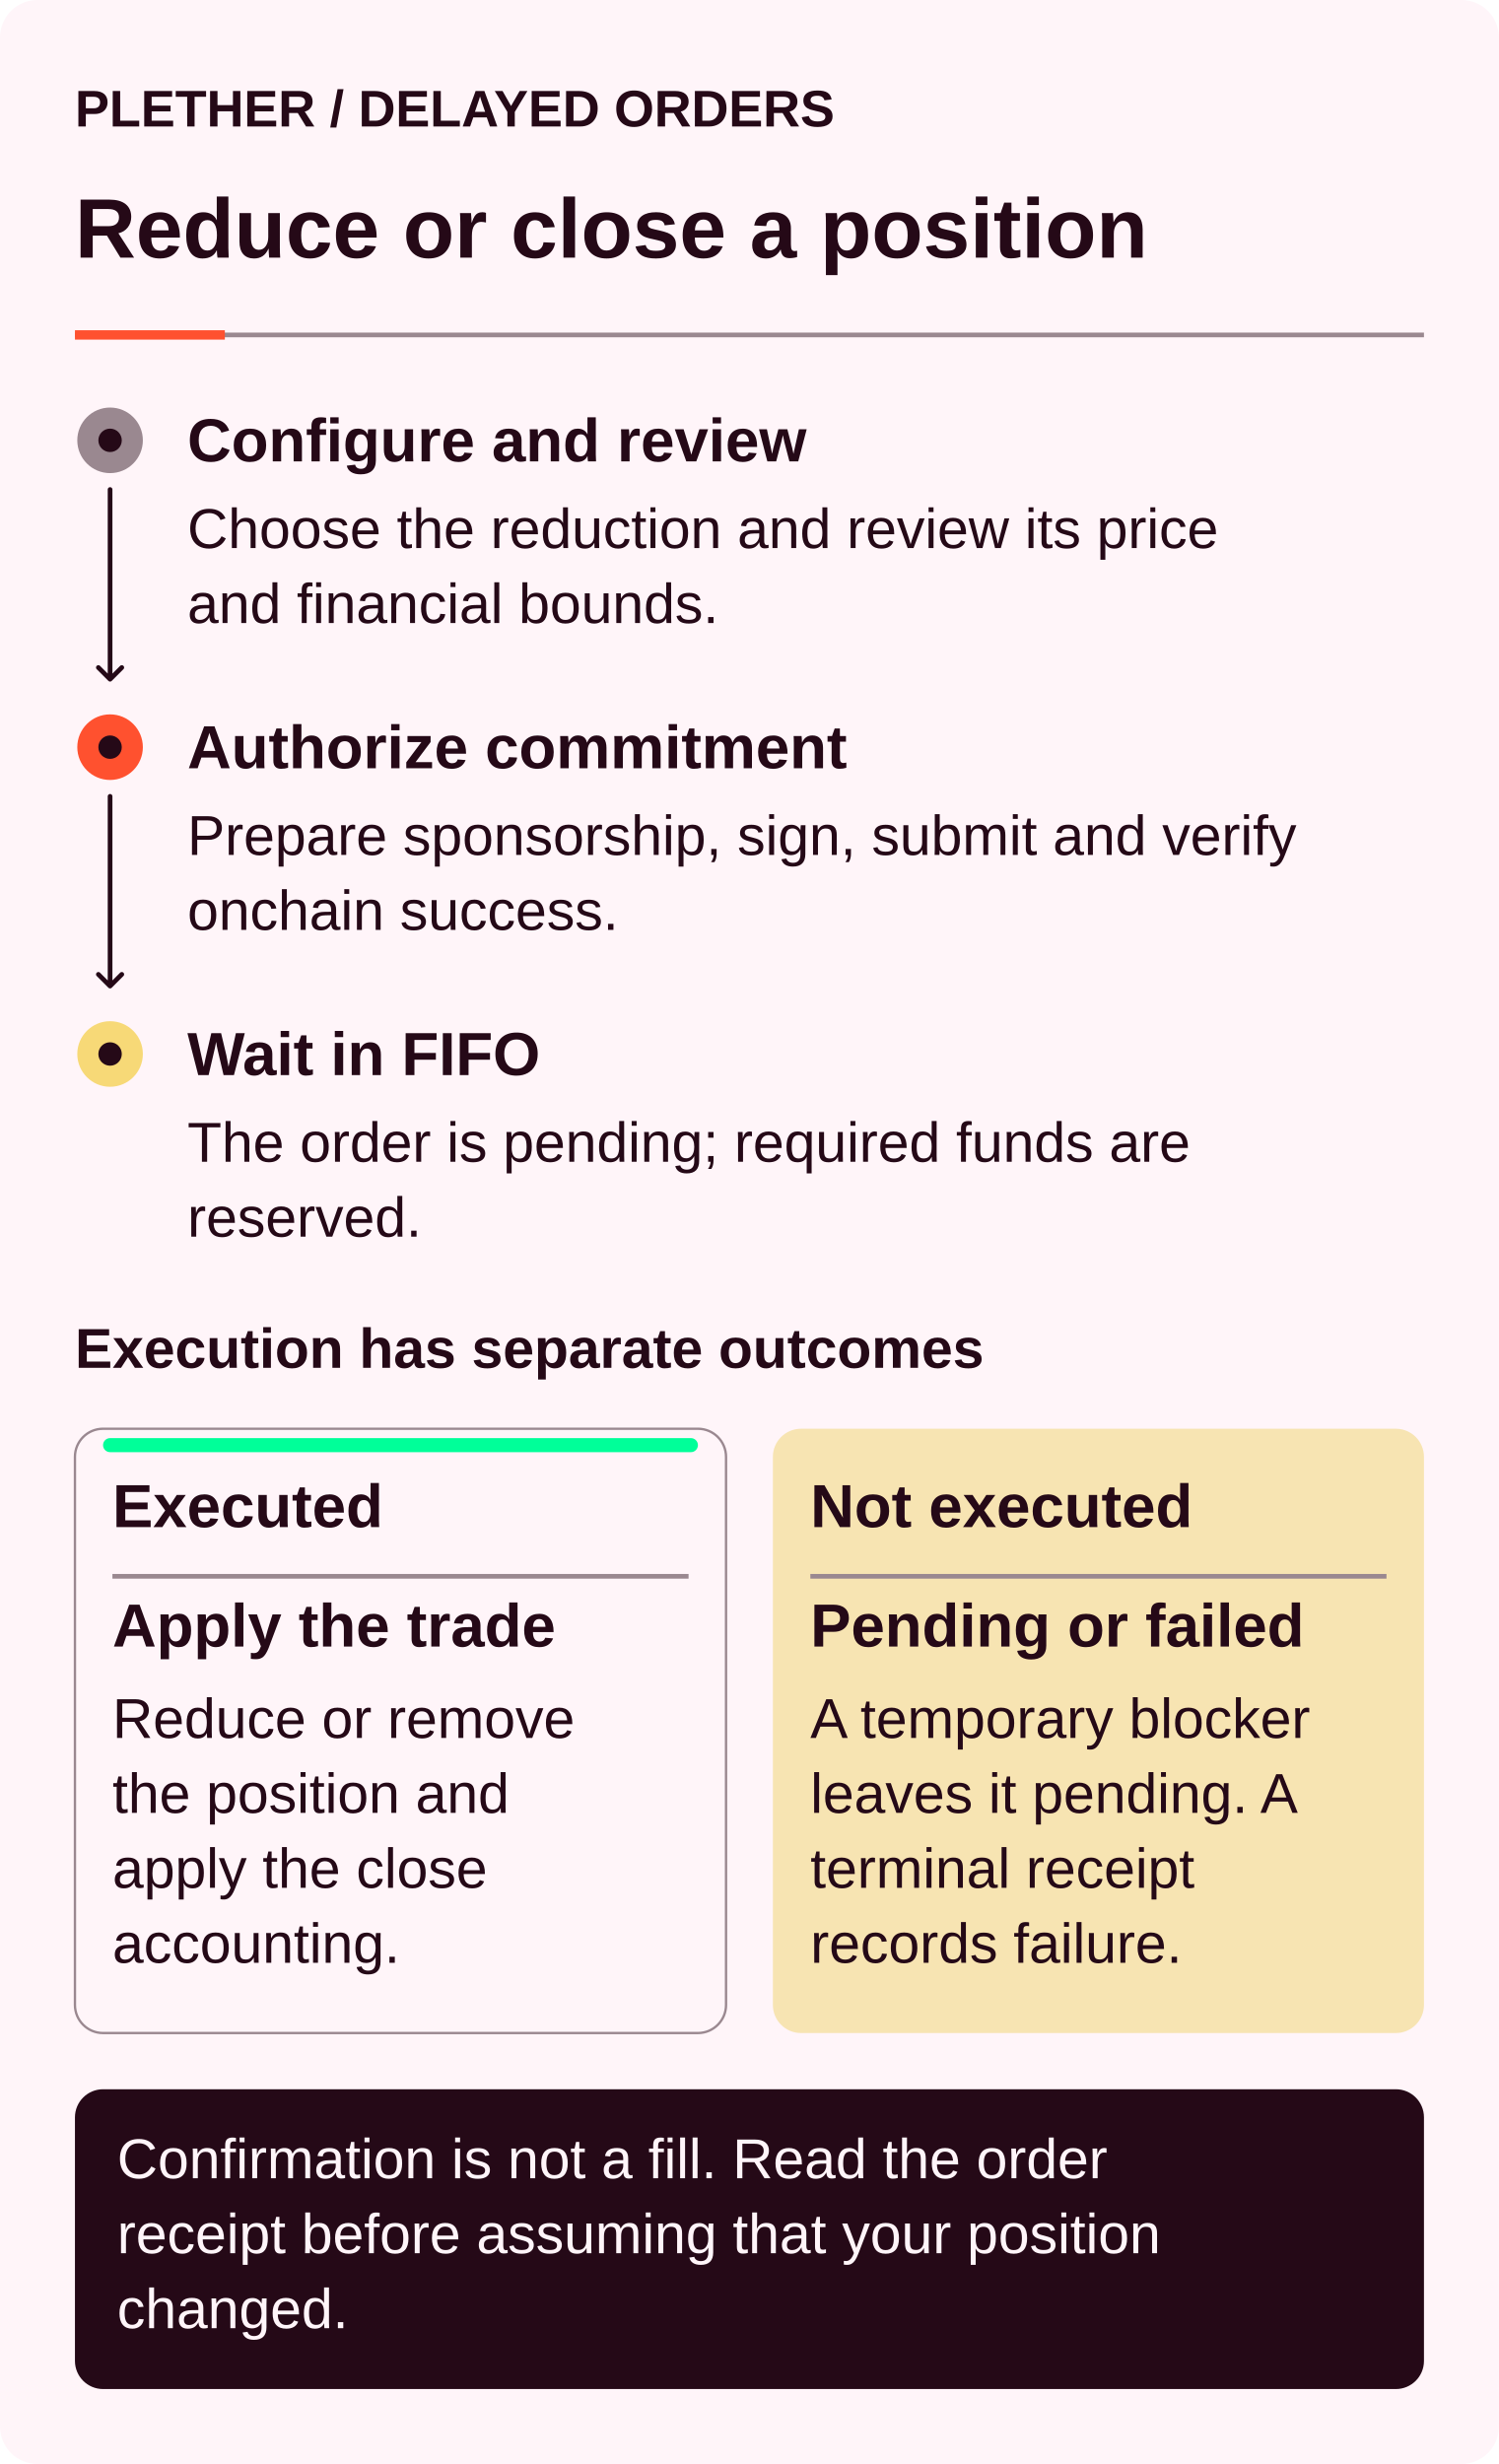
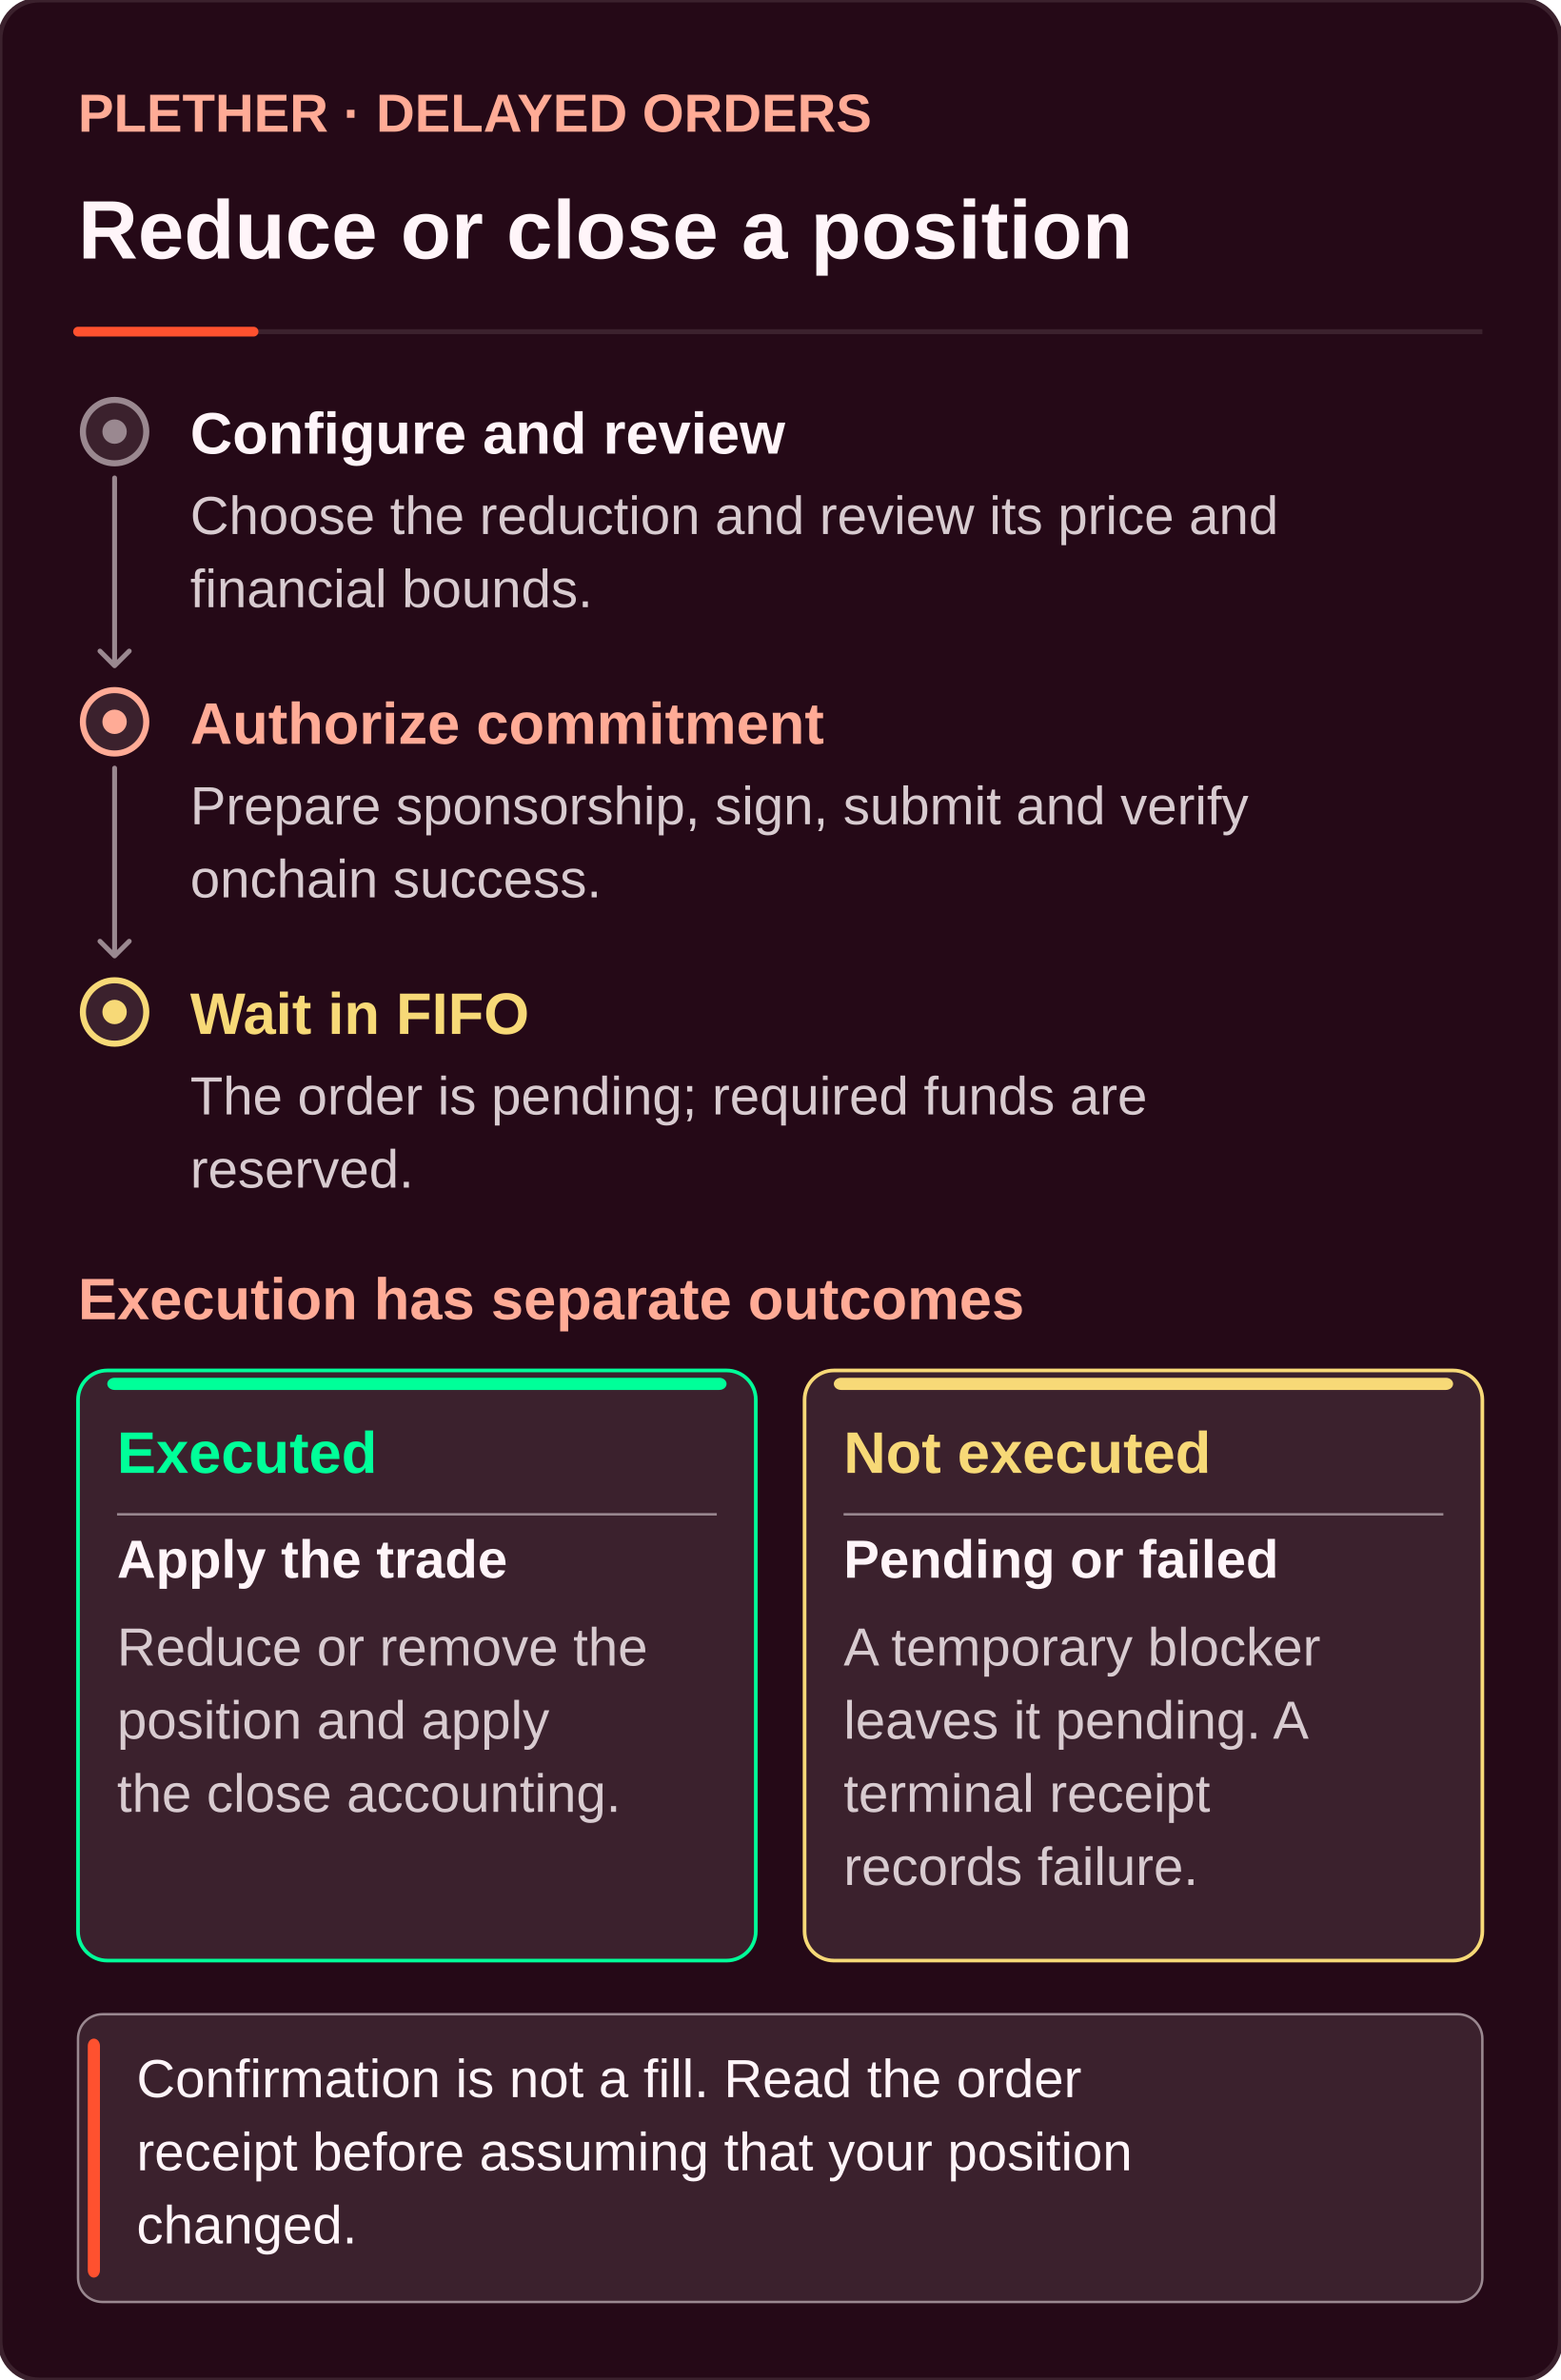
- <svg xmlns="http://www.w3.org/2000/svg" width="640" height="1052" viewBox="0 0 640 1052" role="img" aria-labelledby="reduce-close-position-lifecycle-title reduce-close-position-lifecycle-desc" focusable="false">
-   <style>text{font-family:Arial,Helvetica,sans-serif}</style>
-   <rect width="640" height="1052" rx="16" fill="#FFF5F9" />
-   <text x="32" y="54" font-size="22" font-weight="700" fill="#250917" data-max-width="576">PLETHER / DELAYED ORDERS</text>
-   <text x="32" y="110" font-size="36" font-weight="700" fill="#250917" data-max-width="576">Reduce or close a position</text>
-   <path d="M32 143 L608 143" stroke="#9A8890" stroke-width="2" fill="none" />
-   <path d="M32 143 h64" stroke="#FF512F" stroke-width="4" fill="none" />
-   <circle cx="47" cy="188" r="14" fill="#9A8890" />
-   <circle cx="47" cy="188" r="5" fill="#250917" />
-   <text x="80" y="197" font-size="26" font-weight="700" fill="#250917" data-max-width="528">Configure and review</text>
-   <text x="80" y="234" font-size="24" font-weight="400" fill="#250917" data-max-width="528">Choose the reduction and review its price</text>
-   <text x="80" y="266" font-size="24" font-weight="400" fill="#250917" data-max-width="528">and financial bounds.</text>
-   <path d="M47 209 V290 m-5 -5 5 5 5 -5" stroke="#250917" stroke-width="2" stroke-linecap="round" stroke-linejoin="round" fill="none" />
-   <circle cx="47" cy="319" r="14" fill="#FF512F" />
-   <circle cx="47" cy="319" r="5" fill="#250917" />
-   <text x="80" y="328" font-size="26" font-weight="700" fill="#250917" data-max-width="528">Authorize commitment</text>
-   <text x="80" y="365" font-size="24" font-weight="400" fill="#250917" data-max-width="528">Prepare sponsorship, sign, submit and verify</text>
-   <text x="80" y="397" font-size="24" font-weight="400" fill="#250917" data-max-width="528">onchain success.</text>
-   <path d="M47 340 V421 m-5 -5 5 5 5 -5" stroke="#250917" stroke-width="2" stroke-linecap="round" stroke-linejoin="round" fill="none" />
-   <circle cx="47" cy="450" r="14" fill="#F7D977" />
-   <circle cx="47" cy="450" r="5" fill="#250917" />
-   <text x="80" y="459" font-size="26" font-weight="700" fill="#250917" data-max-width="528">Wait in FIFO</text>
-   <text x="80" y="496" font-size="24" font-weight="400" fill="#250917" data-max-width="528">The order is pending; required funds are</text>
-   <text x="80" y="528" font-size="24" font-weight="400" fill="#250917" data-max-width="528">reserved.</text>
-   <text x="32" y="584" font-size="24" font-weight="700" fill="#250917" data-max-width="576">Execution has separate outcomes</text>
-   <rect x="32" y="610" width="278" height="258" rx="12" fill="#FFF5F9" stroke="#9A8890" />
-   <rect x="44" y="614" width="254" height="6" rx="3" fill="#00FF99" stroke="none" />
-   <text x="48" y="652" font-size="26" font-weight="700" fill="#250917" data-max-width="246">Executed</text>
-   <path d="M48 673 L294 673" stroke="#9A8890" stroke-width="2" fill="none" />
-   <text x="48" y="703" font-size="26" font-weight="700" fill="#250917" data-max-width="246">Apply the trade</text>
-   <text x="48" y="742" font-size="24" font-weight="400" fill="#250917" data-max-width="246">Reduce or remove</text>
-   <text x="48" y="774" font-size="24" font-weight="400" fill="#250917" data-max-width="246">the position and</text>
-   <text x="48" y="806" font-size="24" font-weight="400" fill="#250917" data-max-width="246">apply the close</text>
-   <text x="48" y="838" font-size="24" font-weight="400" fill="#250917" data-max-width="246">accounting.</text>
-   <rect x="330" y="610" width="278" height="258" rx="12" fill="#F7E4B2" stroke="none" />
-   <text x="346" y="652" font-size="26" font-weight="700" fill="#250917" data-max-width="246">Not executed</text>
-   <path d="M346 673 L592 673" stroke="#9A8890" stroke-width="2" fill="none" />
-   <text x="346" y="703" font-size="26" font-weight="700" fill="#250917" data-max-width="246">Pending or failed</text>
-   <text x="346" y="742" font-size="24" font-weight="400" fill="#250917" data-max-width="246">A temporary blocker</text>
-   <text x="346" y="774" font-size="24" font-weight="400" fill="#250917" data-max-width="246">leaves it pending. A</text>
-   <text x="346" y="806" font-size="24" font-weight="400" fill="#250917" data-max-width="246">terminal receipt</text>
-   <text x="346" y="838" font-size="24" font-weight="400" fill="#250917" data-max-width="246">records failure.</text>
-   <rect x="32" y="892" width="576" height="128" rx="12" fill="#250917" stroke="none" />
-   <text x="50" y="930" font-size="24" font-weight="400" fill="#FFF5F9" data-max-width="540">Confirmation is not a fill. Read the order</text>
-   <text x="50" y="962" font-size="24" font-weight="400" fill="#FFF5F9" data-max-width="540">receipt before assuming that your position</text>
-   <text x="50" y="994" font-size="24" font-weight="400" fill="#FFF5F9" data-max-width="540">changed.</text>
+ <svg xmlns="http://www.w3.org/2000/svg" width="640" height="976" viewBox="0 0 640 976" role="img" aria-labelledby="reduce-close-position-lifecycle-title reduce-close-position-lifecycle-desc" focusable="false">
+   <style>text{font-family:'Uncut Sans',-apple-system,BlinkMacSystemFont,'Segoe UI',Arial,Helvetica,sans-serif}</style>
+   <rect width="640" height="976" rx="16" fill="#250917" stroke="#3B212D" stroke-width="2" />
+   <text x="32" y="54" font-size="22" font-weight="700" fill="#FFAB96" data-max-width="576">PLETHER · DELAYED ORDERS</text>
+   <text x="32" y="106" font-size="34" font-weight="700" fill="#FFF5F9" data-max-width="576">Reduce or close a position</text>
+   <path d="M32 136 L608 136" stroke="#3B212D" stroke-width="2" fill="none" />
+   <path d="M32 136 h72" stroke="#FF512F" stroke-width="4" stroke-linecap="round" fill="none" />
+   <circle cx="47" cy="177" r="13" fill="#3B212D" stroke="#9A8890" stroke-width="2.5" />
+   <circle cx="47" cy="177" r="5" fill="#9A8890" />
+   <text x="78" y="186" font-size="24" font-weight="700" fill="#FFF5F9" data-max-width="530">Configure and review</text>
+   <text x="78" y="219" font-size="22" font-weight="400" fill="#D8CBD0" data-max-width="530">Choose the reduction and review its price and</text>
+   <text x="78" y="249" font-size="22" font-weight="400" fill="#D8CBD0" data-max-width="530">financial bounds.</text>
+   <path d="M47 196 V273 m-6 -6 6 6 6 -6" stroke="#9A8890" stroke-width="2" stroke-linecap="round" stroke-linejoin="round" fill="none" />
+   <circle cx="47" cy="296" r="13" fill="#3B212D" stroke="#FFAB96" stroke-width="2.5" />
+   <circle cx="47" cy="296" r="5" fill="#FFAB96" />
+   <text x="78" y="305" font-size="24" font-weight="700" fill="#FFAB96" data-max-width="530">Authorize commitment</text>
+   <text x="78" y="338" font-size="22" font-weight="400" fill="#D8CBD0" data-max-width="530">Prepare sponsorship, sign, submit and verify</text>
+   <text x="78" y="368" font-size="22" font-weight="400" fill="#D8CBD0" data-max-width="530">onchain success.</text>
+   <path d="M47 315 V392 m-6 -6 6 6 6 -6" stroke="#9A8890" stroke-width="2" stroke-linecap="round" stroke-linejoin="round" fill="none" />
+   <circle cx="47" cy="415" r="13" fill="#3B212D" stroke="#F7D977" stroke-width="2.5" />
+   <circle cx="47" cy="415" r="5" fill="#F7D977" />
+   <text x="78" y="424" font-size="24" font-weight="700" fill="#F7D977" data-max-width="530">Wait in FIFO</text>
+   <text x="78" y="457" font-size="22" font-weight="400" fill="#D8CBD0" data-max-width="530">The order is pending; required funds are</text>
+   <text x="78" y="487" font-size="22" font-weight="400" fill="#D8CBD0" data-max-width="530">reserved.</text>
+   <text x="32" y="541" font-size="24" font-weight="700" fill="#FFAB96" data-max-width="576">Execution has separate outcomes</text>
+   <rect x="32" y="562" width="278" height="242" rx="12" fill="#3B212D" stroke="#00FF99" stroke-width="1.5" />
+   <rect x="44" y="565" width="254" height="5" rx="3" fill="#00FF99" stroke="none" />
+   <text x="48" y="604" font-size="24" font-weight="700" fill="#00FF99" data-max-width="246">Executed</text>
+   <path d="M48 621 L294 621" stroke="#9A8890" stroke-width="1" fill="none" />
+   <text x="48" y="647" font-size="22" font-weight="700" fill="#FFF5F9" data-max-width="246">Apply the trade</text>
+   <text x="48" y="683" font-size="22" font-weight="400" fill="#D8CBD0" data-max-width="246">Reduce or remove the</text>
+   <text x="48" y="713" font-size="22" font-weight="400" fill="#D8CBD0" data-max-width="246">position and apply</text>
+   <text x="48" y="743" font-size="22" font-weight="400" fill="#D8CBD0" data-max-width="246">the close accounting.</text>
+   <rect x="330" y="562" width="278" height="242" rx="12" fill="#3B212D" stroke="#F7D977" stroke-width="1.5" />
+   <rect x="342" y="565" width="254" height="5" rx="3" fill="#F7D977" stroke="none" />
+   <text x="346" y="604" font-size="24" font-weight="700" fill="#F7D977" data-max-width="246">Not executed</text>
+   <path d="M346 621 L592 621" stroke="#9A8890" stroke-width="1" fill="none" />
+   <text x="346" y="647" font-size="22" font-weight="700" fill="#FFF5F9" data-max-width="246">Pending or failed</text>
+   <text x="346" y="683" font-size="22" font-weight="400" fill="#D8CBD0" data-max-width="246">A temporary blocker</text>
+   <text x="346" y="713" font-size="22" font-weight="400" fill="#D8CBD0" data-max-width="246">leaves it pending. A</text>
+   <text x="346" y="743" font-size="22" font-weight="400" fill="#D8CBD0" data-max-width="246">terminal receipt</text>
+   <text x="346" y="773" font-size="22" font-weight="400" fill="#D8CBD0" data-max-width="246">records failure.</text>
+   <rect x="32" y="826" width="576" height="118" rx="10" fill="#3B212D" stroke="#9A8890" stroke-width="1" />
+   <rect x="36" y="836" width="5" height="98" rx="3" fill="#FF512F" stroke="none" />
+   <text x="56" y="860" font-size="22" font-weight="400" fill="#FFF5F9" data-max-width="532">Confirmation is not a fill. Read the order</text>
+   <text x="56" y="890" font-size="22" font-weight="400" fill="#FFF5F9" data-max-width="532">receipt before assuming that your position</text>
+   <text x="56" y="920" font-size="22" font-weight="400" fill="#FFF5F9" data-max-width="532">changed.</text>
</svg>
